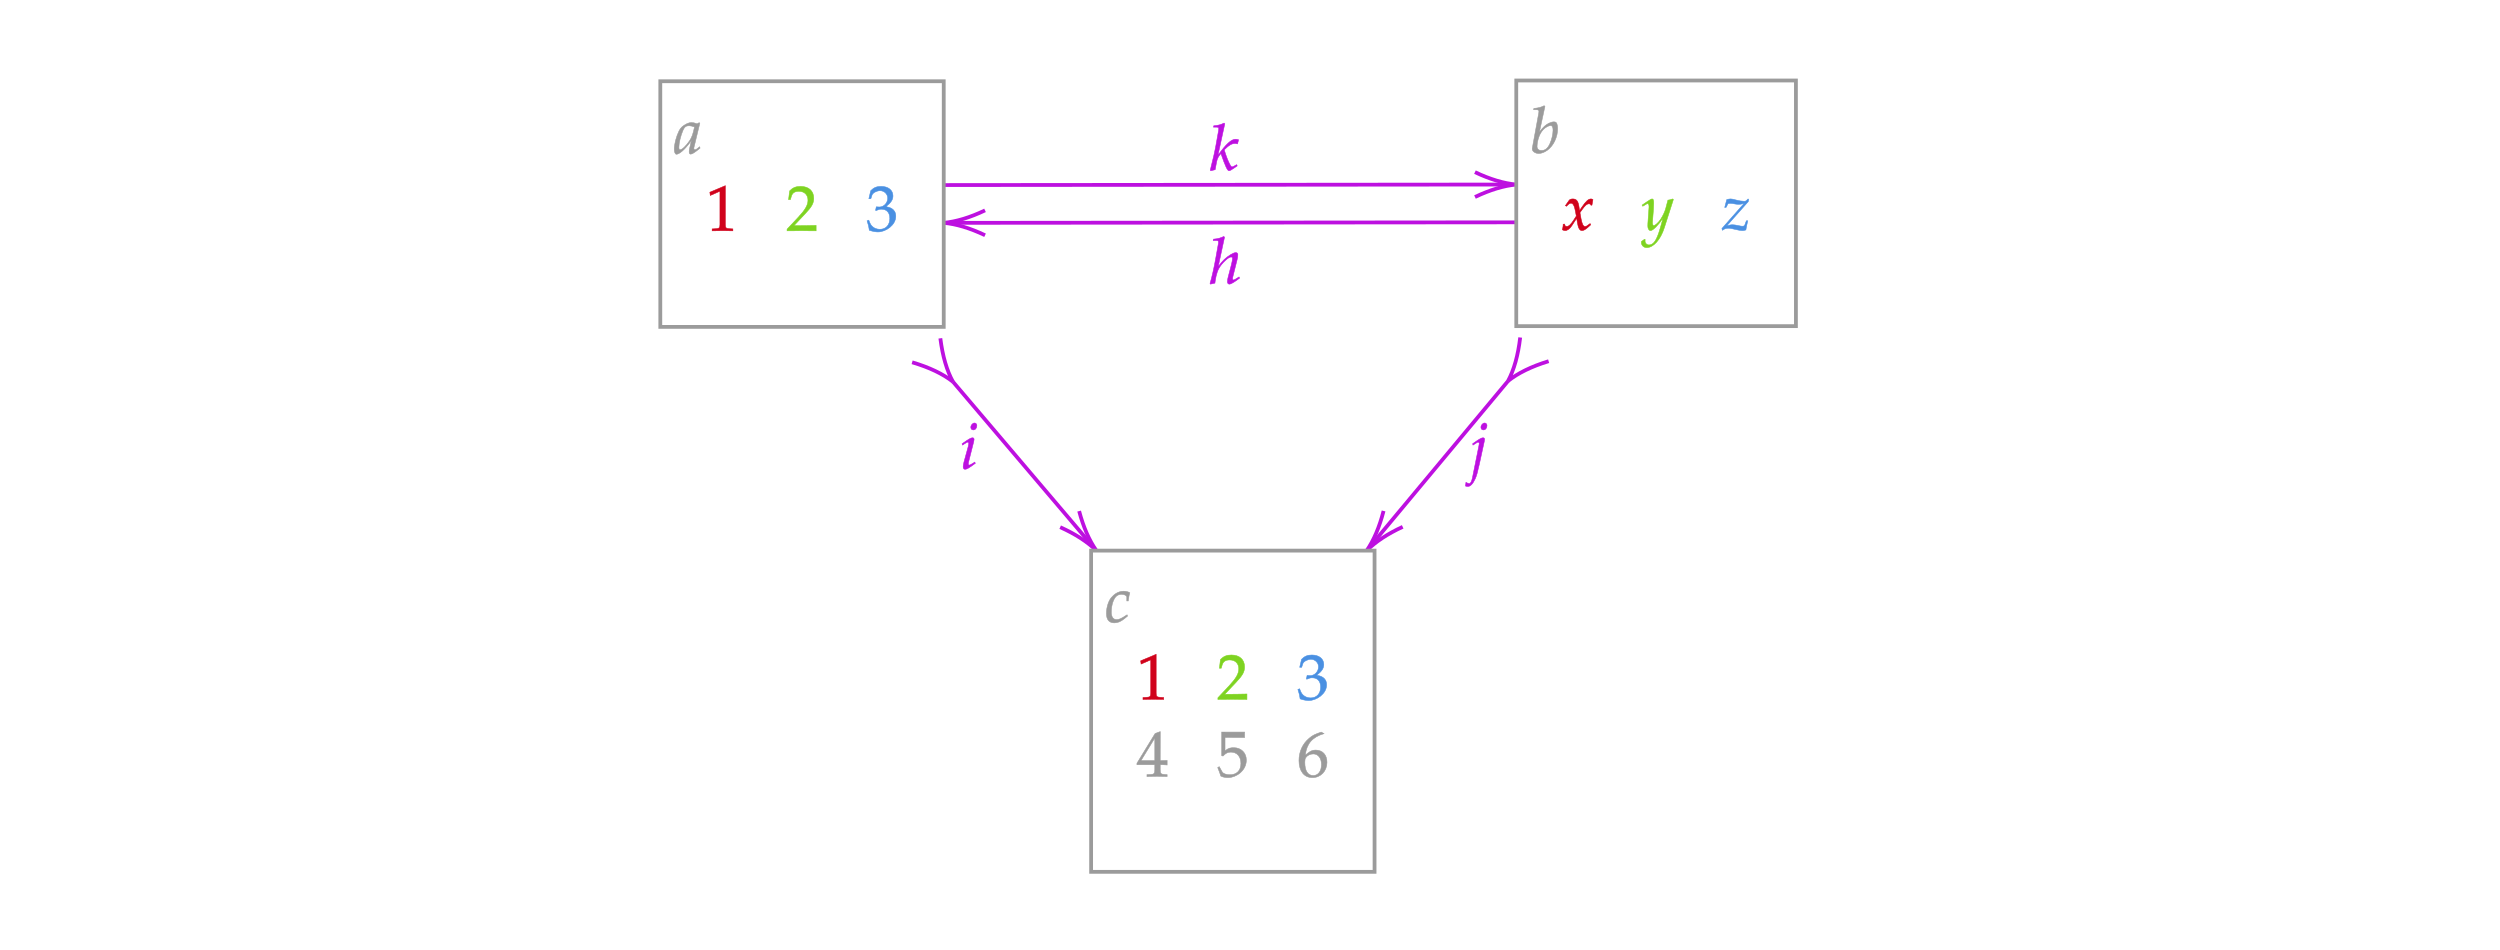
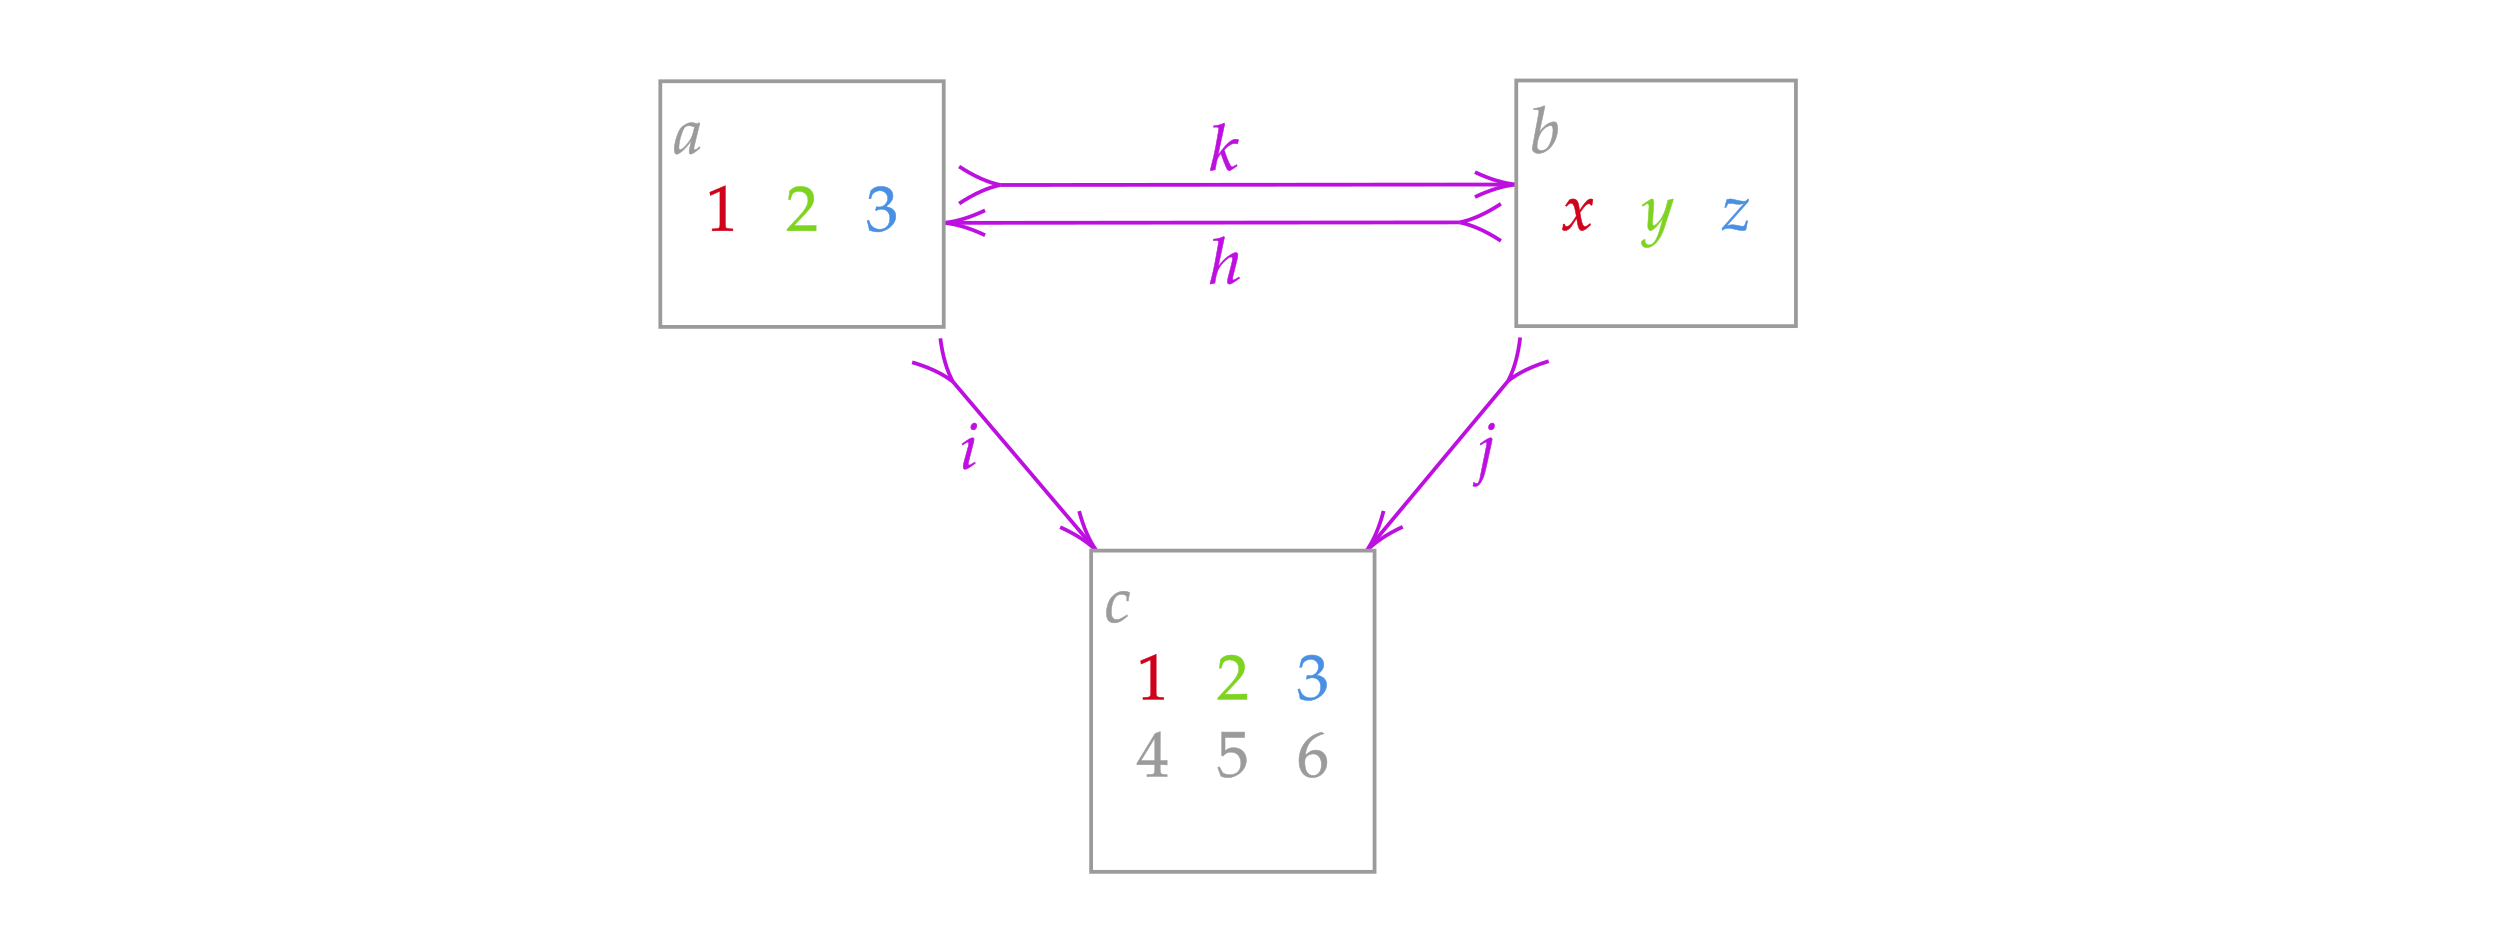
<svg xmlns="http://www.w3.org/2000/svg" x="0" y="0" width="661.533" height="251.267" style="         width:661.533px;         height:251.267px;         background: transparent;         fill: none; ">
  <svg class="role-diagram-draw-area">
    <g class="shapes-region" style="stroke: black; fill: none;">
      <g />
    </g>
    <g>
      <g class="connection-group">
        <g class="arrow-line">
          <path class="connection real" stroke-dasharray="" d="  M252.17,101.02 L288.83,144.18" style="stroke: rgb(189, 16, 224); stroke-opacity: 1; stroke-width: 1px; fill: none; fill-opacity: 1;" />
          <g stroke="rgb(189,16,224)" stroke-opacity="1" transform="matrix(-0.6474551,-0.7621036,0.7621036,-0.6474551,290.1222,145.7)" style="stroke: rgb(189, 16, 224); stroke-width: 1px;">
            <path d=" M10.93,-3.29 Q4.96,-0.45 0,0 Q4.96,0.45 10.93,3.29" />
          </g>
          <g stroke="rgb(189,16,224)" stroke-opacity="1" transform="matrix(-0.6474551,-0.7621036,0.7621036,-0.6474551,252.1711,101.0243)" style="stroke: rgb(189, 16, 224); stroke-width: 1px;">
            <path d=" M10.93,-4.9 Q4.96,-1 0,0 Q4.96,1 10.93,4.9" />
          </g>
        </g>
      </g>
      <g class="connection-group">
        <g class="arrow-line">
          <path class="connection real" stroke-dasharray="" d="  M399.03,100.84 L362.92,144.16" style="stroke: rgb(189, 16, 224); stroke-opacity: 1; stroke-width: 1px; fill: none; fill-opacity: 1;" />
          <g stroke="rgb(189,16,224)" stroke-opacity="1" transform="matrix(0.6402438,-0.7681718,0.7681718,0.6402438,361.6417,145.7)" style="stroke: rgb(189, 16, 224); stroke-width: 1px;">
            <path d=" M10.93,-3.29 Q4.96,-0.45 0,0 Q4.96,0.45 10.93,3.29" />
          </g>
          <g stroke="rgb(189,16,224)" stroke-opacity="1" transform="matrix(0.6402438,-0.7681718,0.7681718,0.6402438,399.028,100.8364)" style="stroke: rgb(189, 16, 224); stroke-width: 1px;">
            <path d=" M10.93,-4.9 Q4.96,-1 0,0 Q4.96,1 10.93,4.9" />
          </g>
        </g>
      </g>
      <g class="connection-group">
        <g class="arrow-line">
-           <path class="connection real" stroke-dasharray="" d="  M249.73,48.97 L399.23,48.83" style="stroke: rgb(189, 16, 224); stroke-width: 1px; fill: none; fill-opacity: 1; stroke-opacity: 1;" />
+           <path class="connection real" stroke-dasharray="" d="  M264.72,48.95 L399.23,48.83" style="stroke: rgb(189, 16, 224); stroke-width: 1px; fill: none; fill-opacity: 1; stroke-opacity: 1;" />
          <g stroke="rgb(189,16,224)" transform="matrix(-0.9999996,0.0008726645,-0.0008726645,-0.9999996,401.225,48.83274)" style="stroke: rgb(189, 16, 224); stroke-width: 1px;" stroke-opacity="1">
            <path d=" M10.93,-3.29 Q4.96,-0.45 0,0 Q4.96,0.45 10.93,3.29" />
          </g>
-         </g>
-       </g>
-       <g class="connection-group">
-         <g class="arrow-line">
-           <path class="connection real" stroke-dasharray="" d="  M401.23,58.83 L251.72,58.97" style="stroke: rgb(189, 16, 224); stroke-width: 1px; fill: none; fill-opacity: 1; stroke-opacity: 1;" />
+           <g stroke="rgb(189,16,224)" stroke-opacity="1" transform="matrix(-0.9999996,0.0008726645,-0.0008726645,-0.9999996,264.725,48.95354)" style="stroke: rgb(189, 16, 224); stroke-width: 1px;">
+             <path d=" M10.93,-4.9 Q4.96,-1 0,0 Q4.96,1 10.93,4.9" />
+           </g>
+         </g>
+       </g>
+       <g class="connection-group">
+         <g class="arrow-line">
+           <path class="connection real" stroke-dasharray="" d="  M386.23,58.85 L251.72,58.97" style="stroke: rgb(189, 16, 224); stroke-width: 1px; fill: none; fill-opacity: 1; stroke-opacity: 1;" />
          <g stroke="rgb(189,16,224)" transform="matrix(0.9999996,-0.0008726645,0.0008726645,0.9999996,249.725,58.96682)" style="stroke: rgb(189, 16, 224); stroke-width: 1px;" stroke-opacity="1">
            <path d=" M10.93,-3.29 Q4.96,-0.45 0,0 Q4.96,0.45 10.93,3.29" />
+           </g>
+           <g stroke="rgb(189,16,224)" stroke-opacity="1" transform="matrix(0.9999996,-0.0008726645,0.0008726645,0.9999996,386.225,58.84602)" style="stroke: rgb(189, 16, 224); stroke-width: 1px;">
+             <path d=" M10.93,-4.9 Q4.96,-1 0,0 Q4.96,1 10.93,4.9" />
          </g>
        </g>
      </g>
    </g>
    <g>
      <g>
        <rect rx="0" ry="0" x="401.225" y="21.3" width="74" height="65" style="stroke: rgb(155, 155, 155); stroke-opacity: 1; stroke-width: 1px; fill: none; fill-opacity: 1;" />
      </g>
      <g>
        <rect rx="0" ry="0" x="174.725" y="21.5" width="75" height="65" style="stroke: rgb(155, 155, 155); stroke-opacity: 1; stroke-width: 1px; fill: none; fill-opacity: 1;" />
      </g>
      <g>
        <rect rx="0" ry="0" x="288.725" y="145.7" width="75" height="85" style="stroke: rgb(155, 155, 155); stroke-opacity: 1; stroke-width: 1px; fill: none; fill-opacity: 1;" />
      </g>
    </g>
    <g />
  </svg>
  <svg width="660" height="249.733" style="width:660px;height:249.733px;font-family:Asana-Math, Asana;background:transparent;">
    <g>
      <g>
        <g>
          <g transform="matrix(1,0,0,1,404.8167,40.43335)">
            <path transform="matrix(0.017,0,0,-0.017,0,0)" d="M235 722L223 733C171 707 135 698 63 691L59 670L107 670C131 670 141 663 141 646C141 639 140 628 139 622L38 71C37 68 37 64 37 61C37 22 85 -11 140 -11C177 -11 228 8 271 39C367 107 433 244 433 376C433 414 424 453 412 468C405 477 392 482 377 482C353 482 323 474 295 460C244 433 211 403 149 324ZM322 424C348 424 361 401 361 352C361 288 340 202 310 137C277 68 237 36 183 36C137 36 112 59 112 101C112 135 127 276 208 361C241 395 293 424 322 424Z" stroke="rgb(155,155,155)" stroke-opacity="1" stroke-width="8" fill="rgb(155,155,155)" fill-opacity="1" />
          </g>
        </g>
      </g>
      <g>
        <g>
          <g transform="matrix(1,0,0,1,404.8167,60.83331)">
            <path transform="matrix(0.017,0,0,-0.017,0,0)" d="" stroke="rgb(189,16,224)" stroke-opacity="1" stroke-width="8" fill="rgb(189,16,224)" fill-opacity="1" />
          </g>
        </g>
        <g>
          <g transform="matrix(1,0,0,1,413.2833,60.83331)">
            <path transform="matrix(0.017,0,0,-0.017,0,0)" d="M9 1C24 -7 40 -11 52 -11C85 -11 124 18 155 65L231 182L242 113C255 28 278 -11 314 -11C336 -11 368 6 400 35L449 79L440 98C404 68 379 53 363 53C348 53 335 63 325 83C316 102 305 139 300 168L282 269L317 318C364 383 391 406 422 406C438 406 450 398 455 383L469 387L484 472C472 479 463 482 454 482C414 482 374 446 312 354L275 299L269 347C257 446 230 482 171 482C145 482 123 474 114 461L56 378L73 368C103 402 123 416 142 416C175 416 197 375 214 277L225 215L185 153C142 86 108 54 80 54C65 54 54 58 52 63L41 91L21 88C21 53 13 27 9 1Z" stroke="rgb(208,2,27)" stroke-opacity="1" stroke-width="8" fill="rgb(208,2,27)" fill-opacity="1" />
          </g>
        </g>
        <g>
          <g transform="matrix(1,0,0,1,421.7667,60.83331)">
            <path transform="matrix(0.017,0,0,-0.017,0,0)" d="" stroke="rgb(189,16,224)" stroke-opacity="1" stroke-width="8" fill="rgb(189,16,224)" fill-opacity="1" />
          </g>
        </g>
        <g>
          <g transform="matrix(1,0,0,1,434.4667,60.83331)">
            <path transform="matrix(0.017,0,0,-0.017,0,0)" d="M-7 -180C-8 -187 -8 -193 -8 -198C-8 -241 29 -276 74 -276C180 -276 290 -152 349 33L490 473L479 482C450 471 427 465 405 463L370 331C358 284 323 211 290 162C255 111 206 67 184 67C172 67 163 90 164 115L180 322C182 353 184 391 184 419C184 464 177 482 160 482C147 482 133 475 85 442L3 386L14 368L64 398C69 401 80 410 89 410C103 410 111 391 111 358C111 357 111 351 110 343L93 100L92 60C92 18 110 -11 135 -11C172 -11 256 74 331 187L282 16C231 -161 181 -234 111 -234C76 -234 49 -207 49 -172C49 -167 50 -159 51 -150L41 -146Z" stroke="rgb(126,211,33)" stroke-opacity="1" stroke-width="8" fill="rgb(126,211,33)" fill-opacity="1" />
          </g>
        </g>
        <g>
          <g transform="matrix(1,0,0,1,442.95,60.83331)">
            <path transform="matrix(0.017,0,0,-0.017,0,0)" d="" stroke="rgb(189,16,224)" stroke-opacity="1" stroke-width="8" fill="rgb(189,16,224)" fill-opacity="1" />
          </g>
        </g>
        <g>
          <g transform="matrix(1,0,0,1,455.65,60.83331)">
            <path transform="matrix(0.017,0,0,-0.017,0,0)" d="M322 -11C334 -11 343 -9 372 -1C383 61 391 95 402 142L380 142L358 82C352 64 340 57 319 57C307 57 291 59 270 64L252 68C219 75 185 80 166 80C134 80 107 74 71 59L410 441L416 473L407 482L384 459C374 449 364 445 350 445C316 445 264 453 216 466L198 471C170 478 150 482 136 482C119 482 99 479 75 472L43 350L64 350L94 408C111 412 120 413 133 413C174 413 206 398 259 398C295 398 319 404 352 421L-1 21L8 -6C37 17 64 26 99 26C162 26 253 -11 322 -11Z" stroke="rgb(74,144,226)" stroke-opacity="1" stroke-width="8" fill="rgb(74,144,226)" fill-opacity="1" />
          </g>
        </g>
        <g>
          <g transform="matrix(1,0,0,1,463.1833,60.83331)">
            <path transform="matrix(0.017,0,0,-0.017,0,0)" d="" stroke="rgb(189,16,224)" stroke-opacity="1" stroke-width="8" fill="rgb(189,16,224)" fill-opacity="1" />
          </g>
        </g>
      </g>
      <g />
    </g>
    <g>
      <g>
        <g>
          <g transform="matrix(1,0,0,1,178.35,40.63333)">
            <path transform="matrix(0.017,0,0,-0.017,0,0)" d="M271 204L242 77C238 60 236 42 236 26C236 4 245 -9 260 -9C283 -9 324 17 406 85L399 106C375 86 346 59 324 59C315 59 309 68 309 82C309 87 309 90 310 93L402 472L392 481L359 463C318 478 301 482 274 482C246 482 226 477 199 464C137 433 104 403 79 354C35 265 4 145 4 67C4 23 19 -11 38 -11C75 -11 155 41 271 204ZM319 414C297 305 278 253 244 201C187 117 126 59 94 59C82 59 76 72 76 99C76 163 104 280 139 360C163 415 186 433 234 433C257 433 275 429 319 414Z" stroke="rgb(155,155,155)" stroke-opacity="1" stroke-width="8" fill="rgb(155,155,155)" fill-opacity="1" />
          </g>
        </g>
      </g>
      <g>
        <g>
          <g transform="matrix(1,0,0,1,178.35,61.03333)">
            <path transform="matrix(0.017,0,0,-0.017,0,0)" d="" stroke="rgb(189,16,224)" stroke-opacity="1" stroke-width="8" fill="rgb(189,16,224)" fill-opacity="1" />
          </g>
        </g>
        <g>
          <g transform="matrix(1,0,0,1,186.8167,61.03333)">
            <path transform="matrix(0.017,0,0,-0.017,0,0)" d="M418 -3L418 27L366 30C311 33 301 44 301 96L301 700L60 598L67 548L217 614L217 96C217 44 206 33 152 30L96 27L96 -3C250 0 250 0 261 0C292 0 402 -3 418 -3Z" stroke="rgb(208,2,27)" stroke-opacity="1" stroke-width="8" fill="rgb(208,2,27)" fill-opacity="1" />
          </g>
        </g>
        <g>
          <g transform="matrix(1,0,0,1,195.3,61.03333)">
            <path transform="matrix(0.017,0,0,-0.017,0,0)" d="" stroke="rgb(189,16,224)" stroke-opacity="1" stroke-width="8" fill="rgb(189,16,224)" fill-opacity="1" />
          </g>
        </g>
        <g>
          <g transform="matrix(1,0,0,1,208,61.03333)">
            <path transform="matrix(0.017,0,0,-0.017,0,0)" d="M16 23L16 -3C203 -3 203 0 239 0C275 0 275 -3 468 -3L468 82C353 77 307 81 122 77L304 270C401 373 431 428 431 503C431 618 353 689 226 689C154 689 105 669 56 619L39 483L68 483L81 529C97 587 133 612 200 612C286 612 341 558 341 473C341 398 299 324 186 204Z" stroke="rgb(126,211,33)" stroke-opacity="1" stroke-width="8" fill="rgb(126,211,33)" fill-opacity="1" />
          </g>
        </g>
        <g>
          <g transform="matrix(1,0,0,1,216.4833,61.03333)">
            <path transform="matrix(0.017,0,0,-0.017,0,0)" d="" stroke="rgb(189,16,224)" stroke-opacity="1" stroke-width="8" fill="rgb(189,16,224)" fill-opacity="1" />
          </g>
        </g>
        <g>
          <g transform="matrix(1,0,0,1,229.1833,61.03333)">
            <path transform="matrix(0.017,0,0,-0.017,0,0)" d="M462 224C462 345 355 366 308 374C388 436 418 482 418 541C418 630 344 689 233 689C165 689 120 670 72 622L43 498L74 498L92 554C103 588 166 622 218 622C283 622 336 569 336 506C336 431 277 368 206 368C198 368 187 369 174 370L159 371L147 318L154 312C192 329 211 334 238 334C321 334 369 281 369 190C369 88 308 21 215 21C169 21 128 36 98 64C74 86 61 109 42 163L15 153C36 92 44 56 50 6C103 -12 147 -20 184 -20C307 -20 462 87 462 224Z" stroke="rgb(74,144,226)" stroke-opacity="1" stroke-width="8" fill="rgb(74,144,226)" fill-opacity="1" />
          </g>
        </g>
        <g>
          <g transform="matrix(1,0,0,1,237.6667,61.03333)">
            <path transform="matrix(0.017,0,0,-0.017,0,0)" d="" stroke="rgb(189,16,224)" stroke-opacity="1" stroke-width="8" fill="rgb(189,16,224)" fill-opacity="1" />
          </g>
        </g>
      </g>
      <g />
    </g>
    <g>
      <g>
        <g>
          <g transform="matrix(1,0,0,1,292.35,164.6333)">
            <path transform="matrix(0.017,0,0,-0.017,0,0)" d="M342 330L365 330C373 395 380 432 389 458C365 473 330 482 293 482C248 483 175 463 118 400C64 352 25 241 25 136C25 40 67 -11 147 -11C201 -11 249 9 304 54L354 95L346 115L331 105C259 57 221 40 186 40C130 40 101 80 101 159C101 267 136 371 185 409C206 425 230 433 261 433C306 433 342 414 342 390Z" stroke="rgb(155,155,155)" stroke-opacity="1" stroke-width="8" fill="rgb(155,155,155)" fill-opacity="1" />
          </g>
        </g>
      </g>
      <g>
        <g>
          <g transform="matrix(1,0,0,1,292.35,185.0333)">
            <path transform="matrix(0.017,0,0,-0.017,0,0)" d="" stroke="rgb(189,16,224)" stroke-opacity="1" stroke-width="8" fill="rgb(189,16,224)" fill-opacity="1" />
          </g>
        </g>
        <g>
          <g transform="matrix(1,0,0,1,300.8167,185.0333)">
            <path transform="matrix(0.017,0,0,-0.017,0,0)" d="M418 -3L418 27L366 30C311 33 301 44 301 96L301 700L60 598L67 548L217 614L217 96C217 44 206 33 152 30L96 27L96 -3C250 0 250 0 261 0C292 0 402 -3 418 -3Z" stroke="rgb(208,2,27)" stroke-opacity="1" stroke-width="8" fill="rgb(208,2,27)" fill-opacity="1" />
          </g>
        </g>
        <g>
          <g transform="matrix(1,0,0,1,309.3,185.0333)">
            <path transform="matrix(0.017,0,0,-0.017,0,0)" d="" stroke="rgb(189,16,224)" stroke-opacity="1" stroke-width="8" fill="rgb(189,16,224)" fill-opacity="1" />
          </g>
        </g>
        <g>
          <g transform="matrix(1,0,0,1,322,185.0333)">
            <path transform="matrix(0.017,0,0,-0.017,0,0)" d="M16 23L16 -3C203 -3 203 0 239 0C275 0 275 -3 468 -3L468 82C353 77 307 81 122 77L304 270C401 373 431 428 431 503C431 618 353 689 226 689C154 689 105 669 56 619L39 483L68 483L81 529C97 587 133 612 200 612C286 612 341 558 341 473C341 398 299 324 186 204Z" stroke="rgb(126,211,33)" stroke-opacity="1" stroke-width="8" fill="rgb(126,211,33)" fill-opacity="1" />
          </g>
        </g>
        <g>
          <g transform="matrix(1,0,0,1,330.4833,185.0333)">
            <path transform="matrix(0.017,0,0,-0.017,0,0)" d="" stroke="rgb(189,16,224)" stroke-opacity="1" stroke-width="8" fill="rgb(189,16,224)" fill-opacity="1" />
          </g>
        </g>
        <g>
          <g transform="matrix(1,0,0,1,343.1833,185.0333)">
            <path transform="matrix(0.017,0,0,-0.017,0,0)" d="M462 224C462 345 355 366 308 374C388 436 418 482 418 541C418 630 344 689 233 689C165 689 120 670 72 622L43 498L74 498L92 554C103 588 166 622 218 622C283 622 336 569 336 506C336 431 277 368 206 368C198 368 187 369 174 370L159 371L147 318L154 312C192 329 211 334 238 334C321 334 369 281 369 190C369 88 308 21 215 21C169 21 128 36 98 64C74 86 61 109 42 163L15 153C36 92 44 56 50 6C103 -12 147 -20 184 -20C307 -20 462 87 462 224Z" stroke="rgb(74,144,226)" stroke-opacity="1" stroke-width="8" fill="rgb(74,144,226)" fill-opacity="1" />
          </g>
        </g>
        <g>
          <g transform="matrix(1,0,0,1,351.6667,185.0333)">
            <path transform="matrix(0.017,0,0,-0.017,0,0)" d="" stroke="rgb(189,16,224)" stroke-opacity="1" stroke-width="8" fill="rgb(189,16,224)" fill-opacity="1" />
          </g>
        </g>
      </g>
      <g>
        <g>
          <g transform="matrix(1,0,0,1,292.35,205.4333)">
            <path transform="matrix(0.017,0,0,-0.017,0,0)" d="M778 181L778 106C778 46 767 32 718 30L656 27L656 -3C789 0 789 0 813 0C837 0 837 0 970 -3L970 27L922 30C873 33 862 46 862 106L862 181C921 181 942 180 970 177L970 248L862 245L863 697L783 667L500 204L500 181ZM778 245L563 245L778 597ZM2203 253C2203 366 2122 446 2008 446C1960 446 1924 443 1871 396L1871 605L2176 604L2176 689L1819 690L1819 322L1839 316C1886 363 1913 377 1962 377C2058 377 2118 309 2118 201C2118 90 2054 25 1945 25C1891 25 1841 43 1827 69L1781 151L1757 137C1780 80 1792 48 1806 4C1834 -11 1874 -20 1917 -20C2045 -20 2203 89 2203 253ZM3121 331C3142 512 3231 611 3411 665L3369 689C3273 657 3232 637 3181 593C3078 506 3022 384 3022 247C3022 82 3102 -20 3231 -20C3361 -20 3458 83 3458 219C3458 334 3389 409 3283 409C3206 409 3174 370 3121 331ZM3245 349C3321 349 3372 283 3372 184C3372 80 3321 13 3244 13C3159 13 3113 86 3113 220C3113 255 3117 274 3128 291C3150 325 3197 349 3245 349Z" stroke="rgb(155,155,155)" stroke-opacity="1" stroke-width="8" fill="rgb(155,155,155)" fill-opacity="1" />
          </g>
        </g>
      </g>
      <g />
    </g>
    <g>
      <g>
        <g>
          <g transform="matrix(1,0,0,1,254,124.0333)">
            <path transform="matrix(0.017,0,0,-0.017,0,0)" d="M34 388L41 368L73 389C110 412 113 414 120 414C130 414 138 404 138 391C138 384 134 361 130 347L64 107C56 76 51 49 51 30C51 6 62 -9 81 -9C107 -9 143 12 241 85L231 103L205 86C176 67 153 56 144 56C137 56 131 66 131 76C131 86 133 95 138 116L215 420C219 437 221 448 221 456C221 473 212 482 196 482C174 482 137 461 62 408ZM228 712C199 712 170 679 170 645C170 620 185 604 209 604C240 604 264 633 264 671C264 695 249 712 228 712Z" stroke="rgb(189,16,224)" stroke-opacity="1" stroke-width="8" fill="rgb(189,16,224)" fill-opacity="1" />
          </g>
        </g>
      </g>
    </g>
    <g>
      <g>
        <g>
-           <g transform="matrix(1,0,0,1,388.0167,124.0333)">
+           <g transform="matrix(1,0,0,1,390.0167,124.0333)">
            <path transform="matrix(0.017,0,0,-0.017,0,0)" d="M194 351L94 -144C83 -196 65 -231 47 -231C33 -231 15 -225 -6 -212L-14 -269C-4 -274 9 -276 24 -276C64 -276 104 -233 140 -152C160 -107 174 -57 202 70L278 420C282 438 284 451 284 457C284 473 275 482 259 482C237 482 200 461 125 408L97 388L104 368L136 389C173 412 176 414 183 414C193 414 201 404 201 391C201 382 194 356 194 351ZM285 712C256 712 227 679 227 645C227 620 242 604 266 604C297 604 321 633 321 671C321 695 306 712 285 712Z" stroke="rgb(189,16,224)" stroke-opacity="1" stroke-width="8" fill="rgb(189,16,224)" fill-opacity="1" />
          </g>
        </g>
      </g>
    </g>
    <g>
      <g>
        <g>
          <g transform="matrix(1,0,0,1,320.0167,45.03333)">
            <path transform="matrix(0.017,0,0,-0.017,0,0)" d="M240 722L228 733C176 707 140 698 68 691L64 670L112 670C136 670 146 663 146 646C146 638 145 629 144 622L96 354C82 279 66 210 14 1L23 -9L90 8L113 132C122 180 146 225 180 259C249 59 281 -9 306 -9C319 -9 343 4 387 35L433 67L425 86L382 62C368 54 361 52 353 52C343 52 336 58 327 75C292 139 270 193 231 316L245 330C306 391 352 416 402 416C410 416 421 414 438 410L455 473C437 479 419 482 407 482C341 482 258 405 133 230Z" stroke="rgb(189,16,224)" stroke-opacity="1" stroke-width="8" fill="rgb(189,16,224)" fill-opacity="1" />
          </g>
        </g>
      </g>
    </g>
    <g>
      <g>
        <g>
          <g transform="matrix(1,0,0,1,320.0167,75.03333)">
            <path transform="matrix(0.017,0,0,-0.017,0,0)" d="M236 722L224 733C179 711 138 697 64 691L60 670L108 670C126 670 142 667 142 647C142 641 142 632 140 622L98 388C78 272 36 80 10 2L17 -9L86 7C94 64 108 164 148 236C193 317 296 414 338 414C349 414 360 407 360 393C360 375 355 342 345 303L294 107C288 85 281 55 281 31C281 6 291 -9 312 -9C344 -9 412 41 471 85L461 103L435 86C412 71 386 56 374 56C367 56 361 65 361 76C361 88 364 101 368 116L432 372C438 398 443 423 443 447C443 464 437 482 411 482C376 482 299 437 231 374C198 343 172 308 144 273L140 275Z" stroke="rgb(189,16,224)" stroke-opacity="1" stroke-width="8" fill="rgb(189,16,224)" fill-opacity="1" />
          </g>
        </g>
      </g>
    </g>
  </svg>
</svg>
